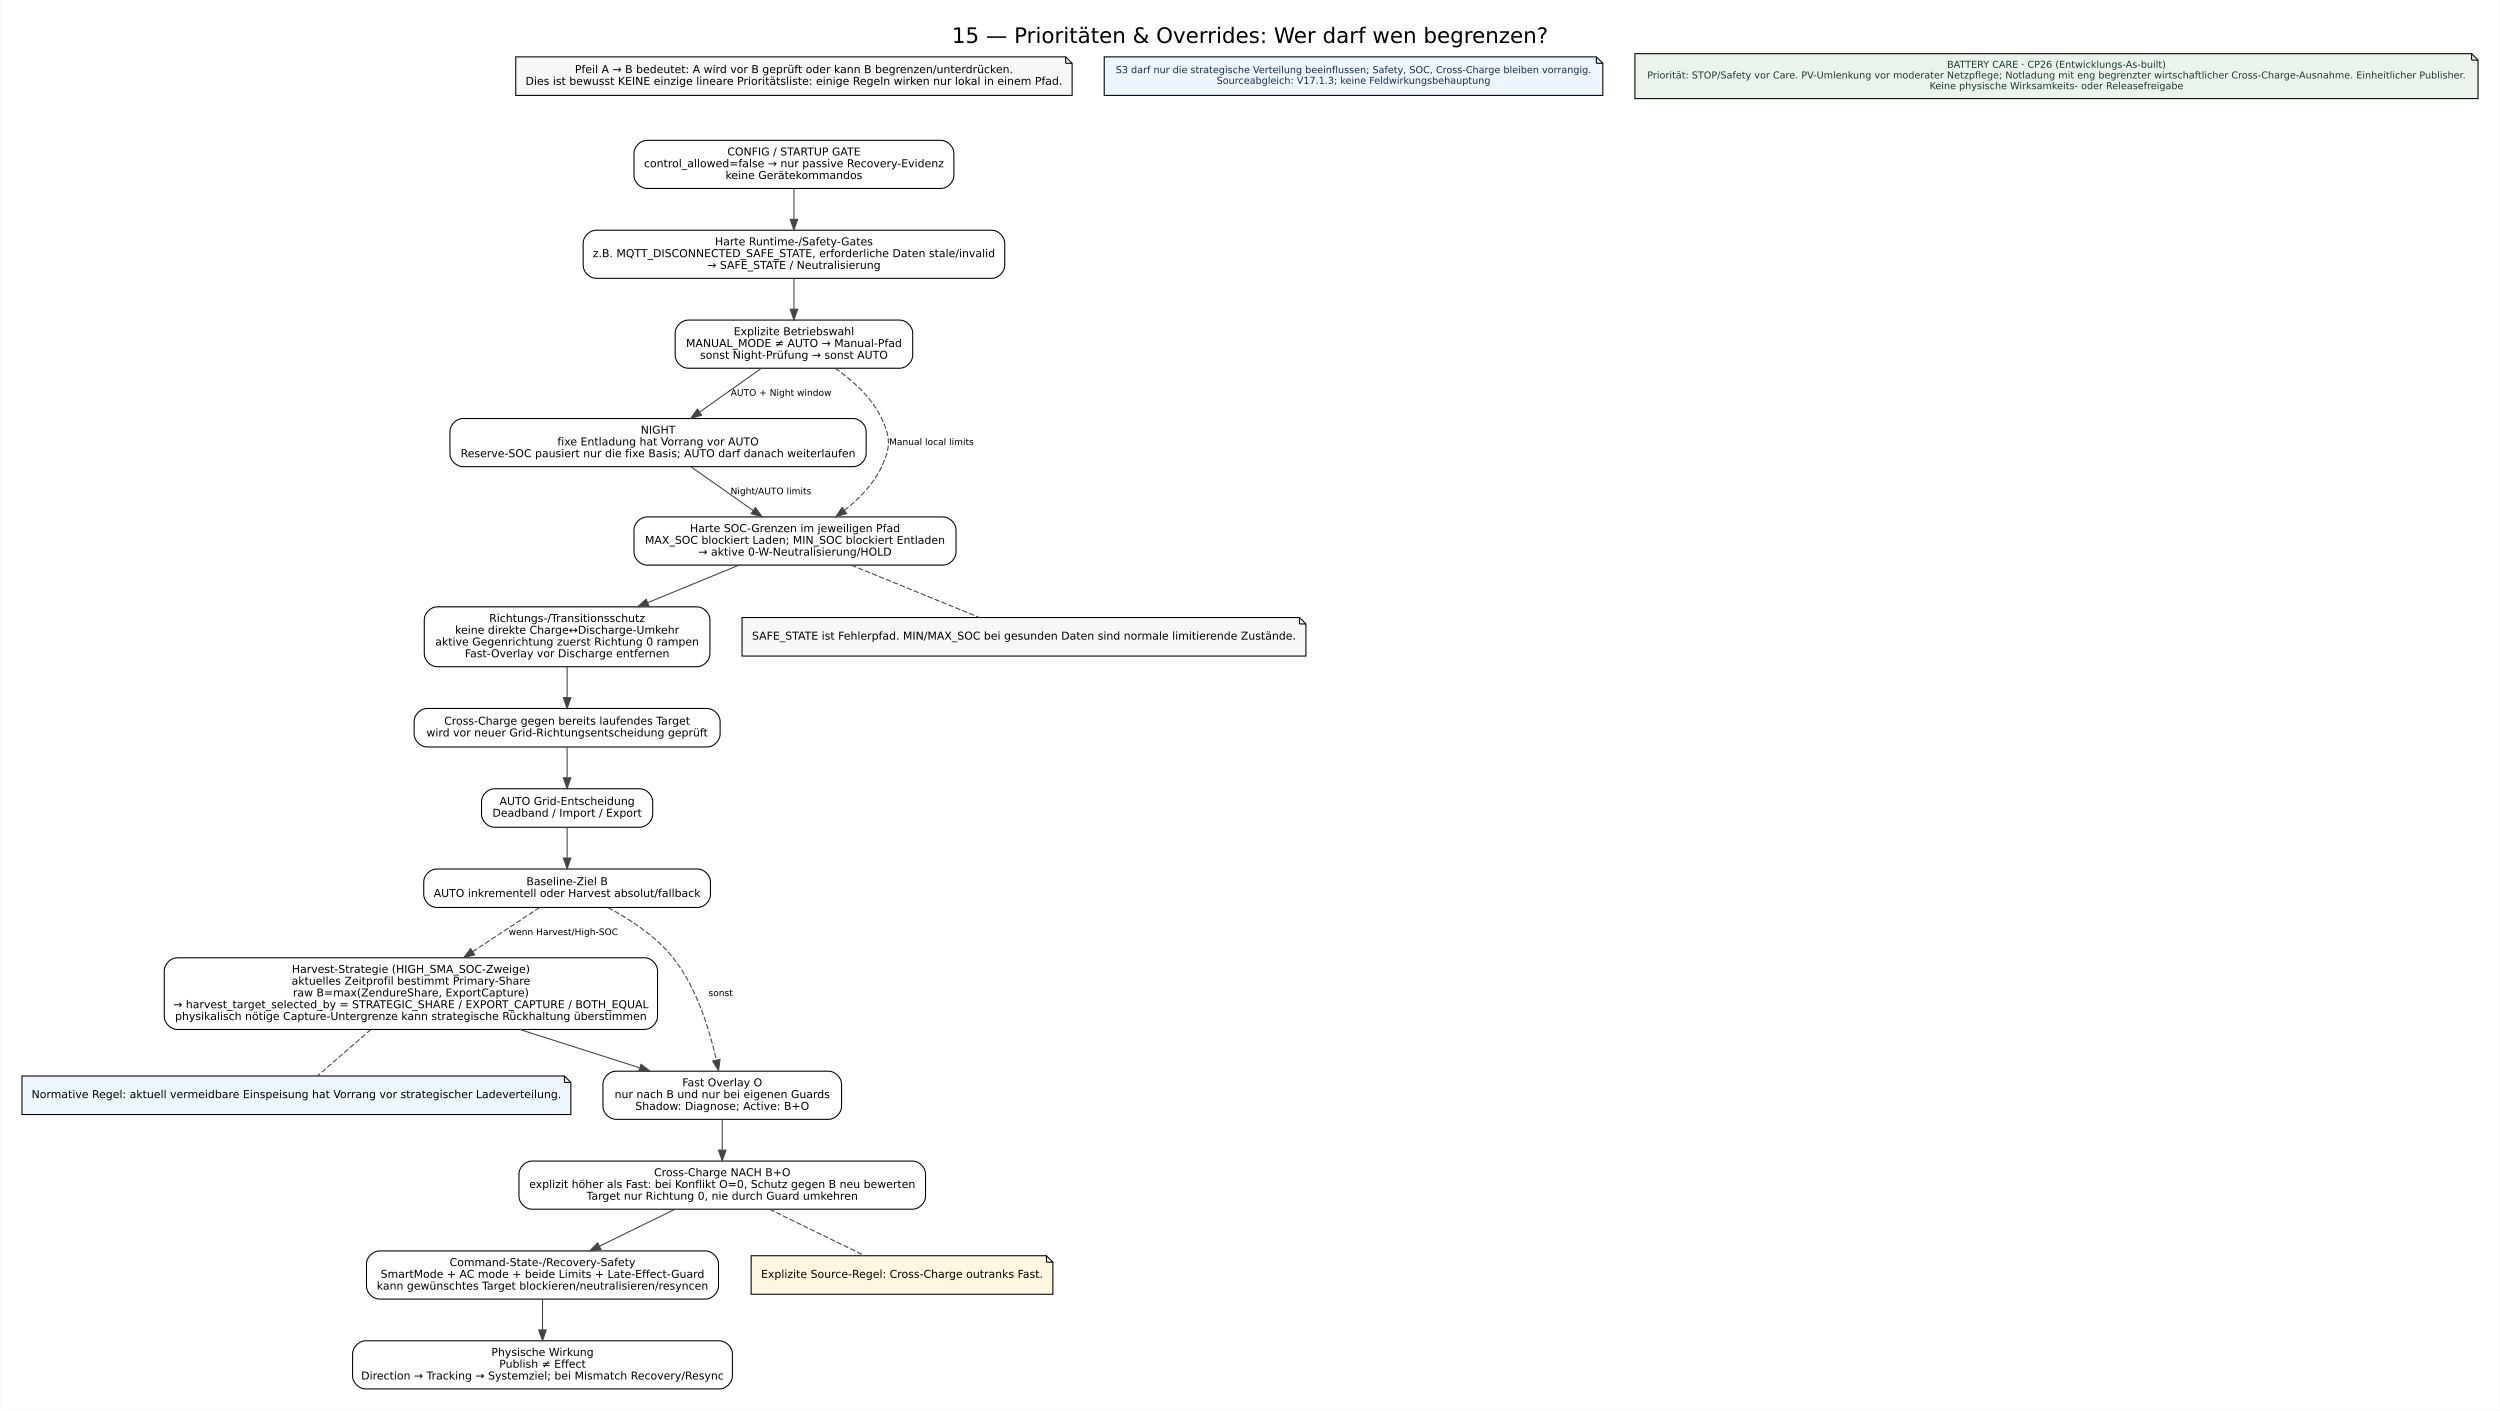
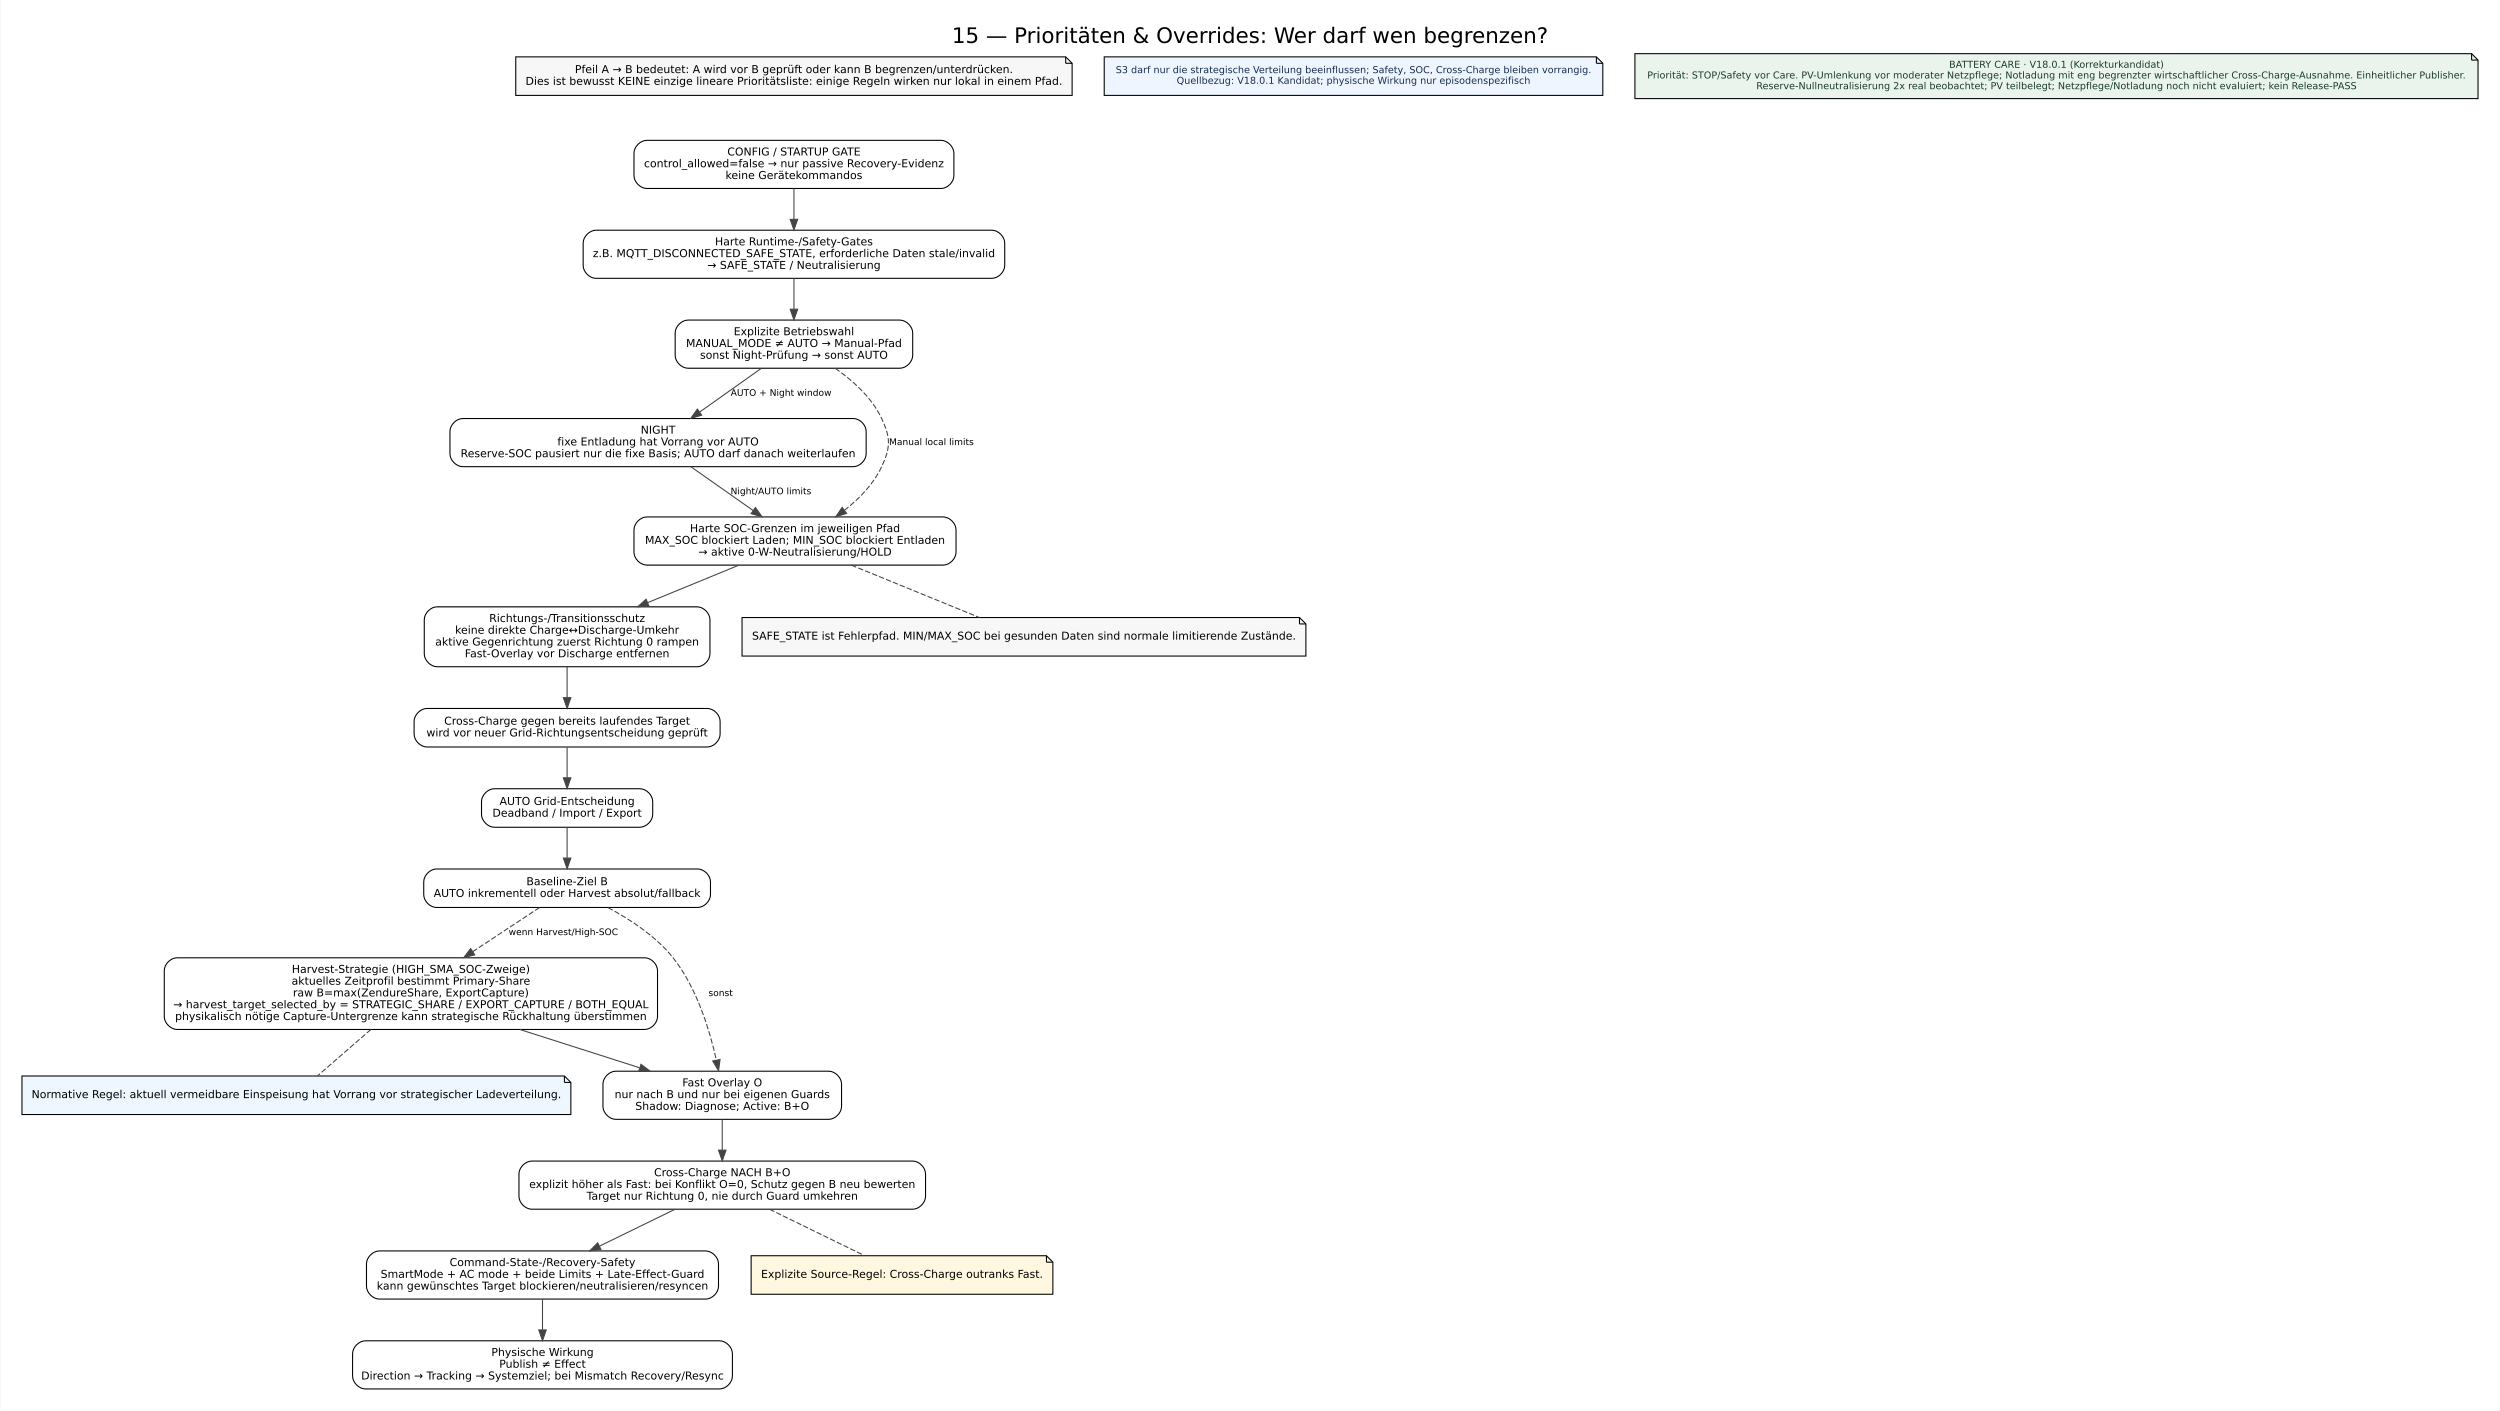
<svg xmlns="http://www.w3.org/2000/svg" width="2336pt" height="1318pt" viewBox="0.00 0.00 2335.82 1318.32">
  <g id="graph0" class="graph" transform="scale(1 1) rotate(0) translate(20.16 1298.16)">
    <polygon fill="white" stroke="transparent" points="-20.16,20.16 -20.16,-1298.16 2315.66,-1298.16 2315.66,20.16 -20.16,20.16" />
    <text text-anchor="middle" x="1147.75" y="-1258" font-family="DejaVu Sans" font-size="20.00">15 — Prioritäten &amp; Overrides: Wer darf wen begrenzen?</text>
    <g id="node1" class="node">
      <polygon fill="#f7f7f7" stroke="black" points="975.5,-1245 461.5,-1245 461.5,-1209 981.5,-1209 981.5,-1239 975.5,-1245" />
      <polyline fill="none" stroke="black" points="975.5,-1245 975.5,-1239 " />
      <polyline fill="none" stroke="black" points="981.5,-1239 975.5,-1239 " />
      <text text-anchor="middle" x="721.5" y="-1229.84" font-family="DejaVu Sans" font-size="10.20">Pfeil A → B bedeutet: A wird vor B geprüft oder kann B begrenzen/unterdrücken.</text>
      <text text-anchor="middle" x="721.5" y="-1218.84" font-family="DejaVu Sans" font-size="10.20">Dies ist bewusst KEINE einzige lineare Prioritätsliste: einige Regeln wirken nur lokal in einem Pfad.</text>
    </g>
    <g id="node2" class="node">
      <path fill="white" stroke="black" d="M859,-1167C859,-1167 584,-1167 584,-1167 578,-1167 572,-1161 572,-1155 572,-1155 572,-1134 572,-1134 572,-1128 578,-1122 584,-1122 584,-1122 859,-1122 859,-1122 865,-1122 871,-1128 871,-1134 871,-1134 871,-1155 871,-1155 871,-1161 865,-1167 859,-1167" />
      <text text-anchor="middle" x="721.5" y="-1152.84" font-family="DejaVu Sans" font-size="10.20">CONFIG / STARTUP GATE</text>
      <text text-anchor="middle" x="721.5" y="-1141.84" font-family="DejaVu Sans" font-size="10.20">control_allowed=false → nur passive Recovery-Evidenz</text>
      <text text-anchor="middle" x="721.5" y="-1130.84" font-family="DejaVu Sans" font-size="10.20">keine Gerätekommandos</text>
    </g>
    <g id="node3" class="node">
      <path fill="white" stroke="black" d="M906.5,-1083C906.5,-1083 536.5,-1083 536.5,-1083 530.5,-1083 524.5,-1077 524.5,-1071 524.5,-1071 524.5,-1050 524.5,-1050 524.5,-1044 530.5,-1038 536.5,-1038 536.5,-1038 906.5,-1038 906.5,-1038 912.5,-1038 918.5,-1044 918.5,-1050 918.5,-1050 918.5,-1071 918.5,-1071 918.5,-1077 912.5,-1083 906.5,-1083" />
      <text text-anchor="middle" x="721.5" y="-1068.84" font-family="DejaVu Sans" font-size="10.20">Harte Runtime-/Safety-Gates</text>
      <text text-anchor="middle" x="721.5" y="-1057.84" font-family="DejaVu Sans" font-size="10.20">z.B. MQTT_DISCONNECTED_SAFE_STATE, erforderliche Daten stale/invalid</text>
      <text text-anchor="middle" x="721.5" y="-1046.84" font-family="DejaVu Sans" font-size="10.20">→ SAFE_STATE / Neutralisierung</text>
    </g>
    <g id="edge2" class="edge">
      <path fill="none" stroke="#444444" d="M721.5,-1121.96C721.5,-1113.17 721.5,-1102.84 721.5,-1093.23" />
      <polygon fill="#444444" stroke="#444444" points="725,-1093.19 721.5,-1083.19 718,-1093.19 725,-1093.19" />
    </g>
    <g id="node4" class="node">
      <path fill="white" stroke="black" d="M820.5,-999C820.5,-999 622.5,-999 622.5,-999 616.5,-999 610.5,-993 610.5,-987 610.5,-987 610.5,-966 610.5,-966 610.5,-960 616.5,-954 622.5,-954 622.5,-954 820.5,-954 820.5,-954 826.5,-954 832.5,-960 832.5,-966 832.5,-966 832.5,-987 832.5,-987 832.5,-993 826.5,-999 820.5,-999" />
      <text text-anchor="middle" x="721.5" y="-984.84" font-family="DejaVu Sans" font-size="10.20">Explizite Betriebswahl</text>
      <text text-anchor="middle" x="721.5" y="-973.84" font-family="DejaVu Sans" font-size="10.20">MANUAL_MODE ≠ AUTO → Manual-Pfad</text>
      <text text-anchor="middle" x="721.5" y="-962.84" font-family="DejaVu Sans" font-size="10.20">sonst Night-Prüfung → sonst AUTO</text>
    </g>
    <g id="edge3" class="edge">
      <path fill="none" stroke="#444444" d="M721.5,-1037.96C721.5,-1029.17 721.5,-1018.84 721.5,-1009.23" />
      <polygon fill="#444444" stroke="#444444" points="725,-1009.19 721.5,-999.19 718,-1009.19 725,-1009.19" />
    </g>
    <g id="node5" class="node">
      <path fill="white" stroke="black" d="M777,-907C777,-907 412,-907 412,-907 406,-907 400,-901 400,-895 400,-895 400,-874 400,-874 400,-868 406,-862 412,-862 412,-862 777,-862 777,-862 783,-862 789,-868 789,-874 789,-874 789,-895 789,-895 789,-901 783,-907 777,-907" />
      <text text-anchor="middle" x="594.5" y="-892.84" font-family="DejaVu Sans" font-size="10.20">NIGHT</text>
      <text text-anchor="middle" x="594.5" y="-881.84" font-family="DejaVu Sans" font-size="10.20">fixe Entladung hat Vorrang vor AUTO</text>
      <text text-anchor="middle" x="594.5" y="-870.84" font-family="DejaVu Sans" font-size="10.20">Reserve-SOC pausiert nur die fixe Basis; AUTO darf danach weiterlaufen</text>
    </g>
    <g id="edge4" class="edge">
      <path fill="none" stroke="#444444" d="M691.08,-953.94C673.77,-941.68 651.91,-926.19 633.37,-913.05" />
      <polygon fill="#444444" stroke="#444444" points="635.29,-910.12 625.11,-907.19 631.25,-915.83 635.29,-910.12" />
      <text text-anchor="middle" x="709.5" y="-928.2" font-family="DejaVu Sans" font-size="8.50">AUTO + Night window</text>
    </g>
    <g id="node6" class="node">
      <path fill="white" stroke="black" d="M861,-815C861,-815 584,-815 584,-815 578,-815 572,-809 572,-803 572,-803 572,-782 572,-782 572,-776 578,-770 584,-770 584,-770 861,-770 861,-770 867,-770 873,-776 873,-782 873,-782 873,-803 873,-803 873,-809 867,-815 861,-815" />
      <text text-anchor="middle" x="722.5" y="-800.84" font-family="DejaVu Sans" font-size="10.20">Harte SOC-Grenzen im jeweiligen Pfad</text>
      <text text-anchor="middle" x="722.5" y="-789.84" font-family="DejaVu Sans" font-size="10.20">MAX_SOC blockiert Laden; MIN_SOC blockiert Entladen</text>
      <text text-anchor="middle" x="722.5" y="-778.84" font-family="DejaVu Sans" font-size="10.20">→ aktive 0-W-Neutralisierung/HOLD</text>
    </g>
    <g id="edge5" class="edge">
      <path fill="none" stroke="#444444" stroke-dasharray="5,2" d="M760.07,-953.94C776.69,-942.38 794.38,-926.49 803.5,-907 811.97,-888.88 811.92,-880.14 803.5,-862 795.98,-845.8 782.54,-832.04 768.74,-821.21" />
      <polygon fill="#444444" stroke="#444444" points="770.72,-818.32 760.61,-815.16 766.55,-823.94 770.72,-818.32" />
      <text text-anchor="middle" x="850" y="-882.2" font-family="DejaVu Sans" font-size="8.50">Manual local limits</text>
    </g>
    <g id="edge6" class="edge">
      <path fill="none" stroke="#444444" d="M625.16,-861.94C642.6,-849.68 664.64,-834.19 683.32,-821.05" />
      <polygon fill="#444444" stroke="#444444" points="685.48,-823.81 691.65,-815.19 681.45,-818.08 685.48,-823.81" />
      <text text-anchor="middle" x="700" y="-836.2" font-family="DejaVu Sans" font-size="8.50">Night/AUTO limits</text>
    </g>
    <g id="node7" class="node">
      <path fill="white" stroke="black" d="M631,-731C631,-731 388,-731 388,-731 382,-731 376,-725 376,-719 376,-719 376,-687 376,-687 376,-681 382,-675 388,-675 388,-675 631,-675 631,-675 637,-675 643,-681 643,-687 643,-687 643,-719 643,-719 643,-725 637,-731 631,-731" />
      <text text-anchor="middle" x="509.5" y="-716.84" font-family="DejaVu Sans" font-size="10.20">Richtungs-/Transitionsschutz</text>
      <text text-anchor="middle" x="509.5" y="-705.84" font-family="DejaVu Sans" font-size="10.20">keine direkte Charge↔Discharge-Umkehr</text>
      <text text-anchor="middle" x="509.5" y="-694.84" font-family="DejaVu Sans" font-size="10.20">aktive Gegenrichtung zuerst Richtung 0 rampen</text>
      <text text-anchor="middle" x="509.5" y="-683.84" font-family="DejaVu Sans" font-size="10.20">Fast-Overlay vor Discharge entfernen</text>
    </g>
    <g id="edge7" class="edge">
      <path fill="none" stroke="#444444" d="M670.12,-769.98C644.45,-759.44 613.06,-746.54 584.86,-734.96" />
      <polygon fill="#444444" stroke="#444444" points="586.01,-731.65 575.43,-731.08 583.35,-738.12 586.01,-731.65" />
    </g>
    <g id="node18" class="node">
      <polygon fill="#f7f7f7" stroke="black" points="1194,-721 673,-721 673,-685 1200,-685 1200,-715 1194,-721" />
      <polyline fill="none" stroke="black" points="1194,-721 1194,-715 " />
      <polyline fill="none" stroke="black" points="1200,-715 1194,-715 " />
      <text text-anchor="middle" x="936.5" y="-700.34" font-family="DejaVu Sans" font-size="10.20">SAFE_STATE ist Fehlerpfad. MIN/MAX_SOC bei gesunden Daten sind normale limitierende Zustände.</text>
    </g>
    <g id="edge19" class="edge">
      <path fill="none" stroke="#444444" stroke-dasharray="5,2" d="M775.12,-769.98C812,-754.9 860.62,-735.03 894.82,-721.04" />
    </g>
    <g id="node8" class="node">
      <path fill="white" stroke="black" d="M640.5,-636C640.5,-636 378.5,-636 378.5,-636 372.5,-636 366.5,-630 366.5,-624 366.5,-624 366.5,-612 366.5,-612 366.5,-606 372.5,-600 378.5,-600 378.5,-600 640.5,-600 640.5,-600 646.5,-600 652.5,-606 652.5,-612 652.5,-612 652.5,-624 652.5,-624 652.5,-630 646.5,-636 640.5,-636" />
      <text text-anchor="middle" x="509.5" y="-620.84" font-family="DejaVu Sans" font-size="10.20">Cross-Charge gegen bereits laufendes Target</text>
      <text text-anchor="middle" x="509.5" y="-609.84" font-family="DejaVu Sans" font-size="10.20">wird vor neuer Grid-Richtungsentscheidung geprüft</text>
    </g>
    <g id="edge8" class="edge">
      <path fill="none" stroke="#444444" d="M509.5,-674.82C509.5,-665.65 509.5,-655.41 509.5,-646.23" />
      <polygon fill="#444444" stroke="#444444" points="513,-646.07 509.5,-636.07 506,-646.07 513,-646.07" />
    </g>
    <g id="node9" class="node">
      <path fill="white" stroke="black" d="M577.5,-561C577.5,-561 441.5,-561 441.5,-561 435.5,-561 429.5,-555 429.5,-549 429.5,-549 429.5,-537 429.5,-537 429.5,-531 435.5,-525 441.5,-525 441.5,-525 577.5,-525 577.5,-525 583.5,-525 589.5,-531 589.5,-537 589.5,-537 589.5,-549 589.5,-549 589.5,-555 583.5,-561 577.5,-561" />
      <text text-anchor="middle" x="509.5" y="-545.84" font-family="DejaVu Sans" font-size="10.20">AUTO Grid-Entscheidung</text>
      <text text-anchor="middle" x="509.5" y="-534.84" font-family="DejaVu Sans" font-size="10.20">Deadband / Import / Export</text>
    </g>
    <g id="edge9" class="edge">
      <path fill="none" stroke="#444444" d="M509.5,-599.7C509.5,-591.25 509.5,-580.87 509.5,-571.37" />
      <polygon fill="#444444" stroke="#444444" points="513,-571.18 509.5,-561.18 506,-571.18 513,-571.18" />
    </g>
    <g id="node10" class="node">
      <path fill="white" stroke="black" d="M631.5,-486C631.5,-486 387.5,-486 387.5,-486 381.5,-486 375.5,-480 375.5,-474 375.5,-474 375.5,-462 375.5,-462 375.5,-456 381.5,-450 387.5,-450 387.5,-450 631.5,-450 631.5,-450 637.5,-450 643.5,-456 643.5,-462 643.5,-462 643.5,-474 643.5,-474 643.5,-480 637.5,-486 631.5,-486" />
      <text text-anchor="middle" x="509.5" y="-470.84" font-family="DejaVu Sans" font-size="10.20">Baseline-Ziel B</text>
      <text text-anchor="middle" x="509.5" y="-459.84" font-family="DejaVu Sans" font-size="10.20">AUTO inkrementell oder Harvest absolut/fallback</text>
    </g>
    <g id="edge10" class="edge">
      <path fill="none" stroke="#444444" d="M509.5,-524.7C509.5,-516.25 509.5,-505.87 509.5,-496.37" />
      <polygon fill="#444444" stroke="#444444" points="513,-496.18 509.5,-486.18 506,-496.18 513,-496.18" />
    </g>
    <g id="node11" class="node">
      <path fill="white" stroke="black" d="M582,-403C582,-403 145,-403 145,-403 139,-403 133,-397 133,-391 133,-391 133,-348 133,-348 133,-342 139,-336 145,-336 145,-336 582,-336 582,-336 588,-336 594,-342 594,-348 594,-348 594,-391 594,-391 594,-397 588,-403 582,-403" />
      <text text-anchor="middle" x="363.5" y="-388.84" font-family="DejaVu Sans" font-size="10.20">Harvest-Strategie (HIGH_SMA_SOC-Zweige)</text>
      <text text-anchor="middle" x="363.5" y="-377.84" font-family="DejaVu Sans" font-size="10.20">aktuelles Zeitprofil bestimmt Primary-Share</text>
      <text text-anchor="middle" x="363.5" y="-366.84" font-family="DejaVu Sans" font-size="10.20">raw B=max(ZendureShare, ExportCapture)</text>
      <text text-anchor="middle" x="363.5" y="-355.84" font-family="DejaVu Sans" font-size="10.20">→ harvest_target_selected_by = STRATEGIC_SHARE / EXPORT_CAPTURE / BOTH_EQUAL</text>
      <text text-anchor="middle" x="363.5" y="-344.84" font-family="DejaVu Sans" font-size="10.20">physikalisch nötige Capture-Untergrenze kann strategische Rückhaltung überstimmen</text>
    </g>
    <g id="edge11" class="edge">
      <path fill="none" stroke="#444444" stroke-dasharray="5,2" d="M483.73,-449.97C466.46,-438.55 443.01,-423.05 421.4,-408.77" />
      <polygon fill="#444444" stroke="#444444" points="423.18,-405.75 412.91,-403.16 419.32,-411.59 423.18,-405.75" />
      <text text-anchor="middle" x="506" y="-424.2" font-family="DejaVu Sans" font-size="8.50">wenn Harvest/High-SOC</text>
    </g>
    <g id="node12" class="node">
      <path fill="white" stroke="black" d="M754,-297C754,-297 555,-297 555,-297 549,-297 543,-291 543,-285 543,-285 543,-264 543,-264 543,-258 549,-252 555,-252 555,-252 754,-252 754,-252 760,-252 766,-258 766,-264 766,-264 766,-285 766,-285 766,-291 760,-297 754,-297" />
      <text text-anchor="middle" x="654.5" y="-282.84" font-family="DejaVu Sans" font-size="10.20">Fast Overlay O</text>
      <text text-anchor="middle" x="654.5" y="-271.84" font-family="DejaVu Sans" font-size="10.20">nur nach B und nur bei eigenen Guards</text>
      <text text-anchor="middle" x="654.5" y="-260.84" font-family="DejaVu Sans" font-size="10.20">Shadow: Diagnose; Active: B+O</text>
    </g>
    <g id="edge13" class="edge">
      <path fill="none" stroke="#444444" stroke-dasharray="5,2" d="M547.75,-449.87C568.22,-439.01 592.45,-423.19 608.5,-403 630.83,-374.9 642.88,-335.03 648.97,-307.39" />
      <polygon fill="#444444" stroke="#444444" points="652.43,-307.94 651.03,-297.44 645.58,-306.53 652.43,-307.94" />
      <text text-anchor="middle" x="653" y="-367.2" font-family="DejaVu Sans" font-size="8.50">sonst</text>
    </g>
    <g id="edge12" class="edge">
      <path fill="none" stroke="#444444" d="M465.28,-335.97C501.97,-324.25 542.76,-311.21 577.04,-300.25" />
      <polygon fill="#444444" stroke="#444444" points="578.54,-303.45 587,-297.07 576.4,-296.78 578.54,-303.45" />
    </g>
    <g id="node17" class="node">
      <polygon fill="#eef7ff" stroke="black" points="507,-292.5 0,-292.5 0,-256.5 513,-256.5 513,-286.5 507,-292.5" />
      <polyline fill="none" stroke="black" points="507,-292.5 507,-286.5 " />
      <polyline fill="none" stroke="black" points="513,-286.5 507,-286.5 " />
      <text text-anchor="middle" x="256.5" y="-271.84" font-family="DejaVu Sans" font-size="10.20">Normative Regel: aktuell vermeidbare Einspeisung hat Vorrang vor strategischer Ladeverteilung.</text>
    </g>
    <g id="edge18" class="edge">
      <path fill="none" stroke="#444444" stroke-dasharray="5,2" d="M326.08,-335.97C309.32,-321.41 290.25,-304.83 276.32,-292.72" />
    </g>
    <g id="node13" class="node">
      <path fill="white" stroke="black" d="M832.5,-213C832.5,-213 476.5,-213 476.5,-213 470.5,-213 464.5,-207 464.5,-201 464.5,-201 464.5,-180 464.5,-180 464.5,-174 470.5,-168 476.5,-168 476.5,-168 832.5,-168 832.5,-168 838.5,-168 844.5,-174 844.5,-180 844.5,-180 844.5,-201 844.5,-201 844.5,-207 838.5,-213 832.5,-213" />
      <text text-anchor="middle" x="654.5" y="-198.84" font-family="DejaVu Sans" font-size="10.20">Cross-Charge NACH B+O</text>
      <text text-anchor="middle" x="654.5" y="-187.84" font-family="DejaVu Sans" font-size="10.20">explizit höher als Fast: bei Konflikt O=0, Schutz gegen B neu bewerten</text>
      <text text-anchor="middle" x="654.5" y="-176.84" font-family="DejaVu Sans" font-size="10.20">Target nur Richtung 0, nie durch Guard umkehren</text>
    </g>
    <g id="edge14" class="edge">
      <path fill="none" stroke="#444444" d="M654.5,-251.96C654.5,-243.17 654.5,-232.84 654.5,-223.23" />
      <polygon fill="#444444" stroke="#444444" points="658,-223.19 654.5,-213.19 651,-223.19 658,-223.19" />
    </g>
    <g id="node14" class="node">
      <path fill="white" stroke="black" d="M639,-129C639,-129 334,-129 334,-129 328,-129 322,-123 322,-117 322,-117 322,-96 322,-96 322,-90 328,-84 334,-84 334,-84 639,-84 639,-84 645,-84 651,-90 651,-96 651,-96 651,-117 651,-117 651,-123 645,-129 639,-129" />
      <text text-anchor="middle" x="486.5" y="-114.84" font-family="DejaVu Sans" font-size="10.20">Command-State-/Recovery-Safety</text>
      <text text-anchor="middle" x="486.5" y="-103.84" font-family="DejaVu Sans" font-size="10.20">SmartMode + AC mode + beide Limits + Late-Effect-Guard</text>
      <text text-anchor="middle" x="486.5" y="-92.84" font-family="DejaVu Sans" font-size="10.20">kann gewünschtes Target blockieren/neutralisieren/resyncen</text>
    </g>
    <g id="edge15" class="edge">
      <path fill="none" stroke="#444444" d="M610.36,-167.96C588.74,-157.4 562.54,-144.61 539.81,-133.52" />
      <polygon fill="#444444" stroke="#444444" points="541.16,-130.28 530.64,-129.04 538.09,-136.57 541.16,-130.28" />
    </g>
    <g id="node16" class="node">
      <polygon fill="#fff7df" stroke="black" points="957.5,-124.5 681.5,-124.5 681.5,-88.5 963.5,-88.5 963.5,-118.5 957.5,-124.5" />
      <polyline fill="none" stroke="black" points="957.5,-124.5 957.5,-118.5 " />
      <polyline fill="none" stroke="black" points="963.5,-118.5 957.5,-118.5 " />
      <text text-anchor="middle" x="822.5" y="-103.84" font-family="DejaVu Sans" font-size="10.20">Explizite Source-Regel: Cross-Charge outranks Fast.</text>
    </g>
    <g id="edge17" class="edge">
      <path fill="none" stroke="#444444" stroke-dasharray="5,2" d="M698.64,-167.96C726.44,-154.38 761.83,-137.11 787.66,-124.51" />
    </g>
    <g id="node15" class="node">
      <path fill="white" stroke="black" d="M652,-45C652,-45 321,-45 321,-45 315,-45 309,-39 309,-33 309,-33 309,-12 309,-12 309,-6 315,0 321,0 321,0 652,0 652,0 658,0 664,-6 664,-12 664,-12 664,-33 664,-33 664,-39 658,-45 652,-45" />
      <text text-anchor="middle" x="486.5" y="-30.84" font-family="DejaVu Sans" font-size="10.20">Physische Wirkung</text>
      <text text-anchor="middle" x="486.5" y="-19.84" font-family="DejaVu Sans" font-size="10.20">Publish ≠ Effect</text>
      <text text-anchor="middle" x="486.5" y="-8.84" font-family="DejaVu Sans" font-size="10.20">Direction → Tracking → Systemziel; bei Mismatch Recovery/Resync</text>
    </g>
    <g id="edge16" class="edge">
      <path fill="none" stroke="#444444" d="M486.5,-83.96C486.5,-75.17 486.5,-64.84 486.5,-55.23" />
      <polygon fill="#444444" stroke="#444444" points="490,-55.19 486.5,-45.19 483,-55.19 490,-55.19" />
    </g>
    <g id="node19" class="node">
      <polygon fill="#eef5ff" stroke="black" points="1471.5,-1245 1011.5,-1245 1011.5,-1209 1477.5,-1209 1477.5,-1239 1471.5,-1245" />
      <polyline fill="none" stroke="black" points="1471.5,-1245 1471.5,-1239 " />
      <polyline fill="none" stroke="black" points="1477.5,-1239 1471.5,-1239 " />
      <text text-anchor="middle" x="1244.5" y="-1229.8" font-family="DejaVu Sans" font-size="9.00" fill="#162e4d">S3 darf nur die strategische Verteilung beeinflussen; Safety, SOC, Cross-Charge bleiben vorrangig.</text>
-       <text text-anchor="middle" x="1244.5" y="-1219.8" font-family="DejaVu Sans" font-size="9.00" fill="#162e4d">Sourceabgleich: V17.1.3; keine Feldwirkungsbehauptung</text>
+       <text text-anchor="middle" x="1244.5" y="-1219.8" font-family="DejaVu Sans" font-size="9.00" fill="#162e4d">Quellbezug: V18.0.1 Kandidat; physische Wirkung nur episodenspezifisch</text>
    </g>
    <g id="node20" class="node">
      <polygon fill="#eaf4ec" stroke="black" points="2289.5,-1248 1507.5,-1248 1507.5,-1206 2295.5,-1206 2295.5,-1242 2289.5,-1248" />
      <polyline fill="none" stroke="black" points="2289.5,-1248 2289.5,-1242 " />
      <polyline fill="none" stroke="black" points="2295.5,-1242 2289.5,-1242 " />
-       <text text-anchor="middle" x="1901.5" y="-1234.8" font-family="DejaVu Sans" font-size="9.00" fill="#193b2d">BATTERY CARE · CP26 (Entwicklungs-As-built)</text>
+       <text text-anchor="middle" x="1901.5" y="-1234.8" font-family="DejaVu Sans" font-size="9.00" fill="#193b2d">BATTERY CARE · V18.0.1 (Korrekturkandidat)</text>
      <text text-anchor="middle" x="1901.5" y="-1224.8" font-family="DejaVu Sans" font-size="9.00" fill="#193b2d">Priorität: STOP/Safety vor Care. PV-Umlenkung vor moderater Netzpflege; Notladung mit eng begrenzter wirtschaftlicher Cross-Charge-Ausnahme. Einheitlicher Publisher.</text>
-       <text text-anchor="middle" x="1901.5" y="-1214.8" font-family="DejaVu Sans" font-size="9.00" fill="#193b2d">Keine physische Wirksamkeits- oder Releasefreigabe</text>
+       <text text-anchor="middle" x="1901.5" y="-1214.8" font-family="DejaVu Sans" font-size="9.00" fill="#193b2d">Reserve-Nullneutralisierung 2x real beobachtet; PV teilbelegt; Netzpflege/Notladung noch nicht evaluiert; kein Release-PASS</text>
    </g>
  </g>
</svg>
